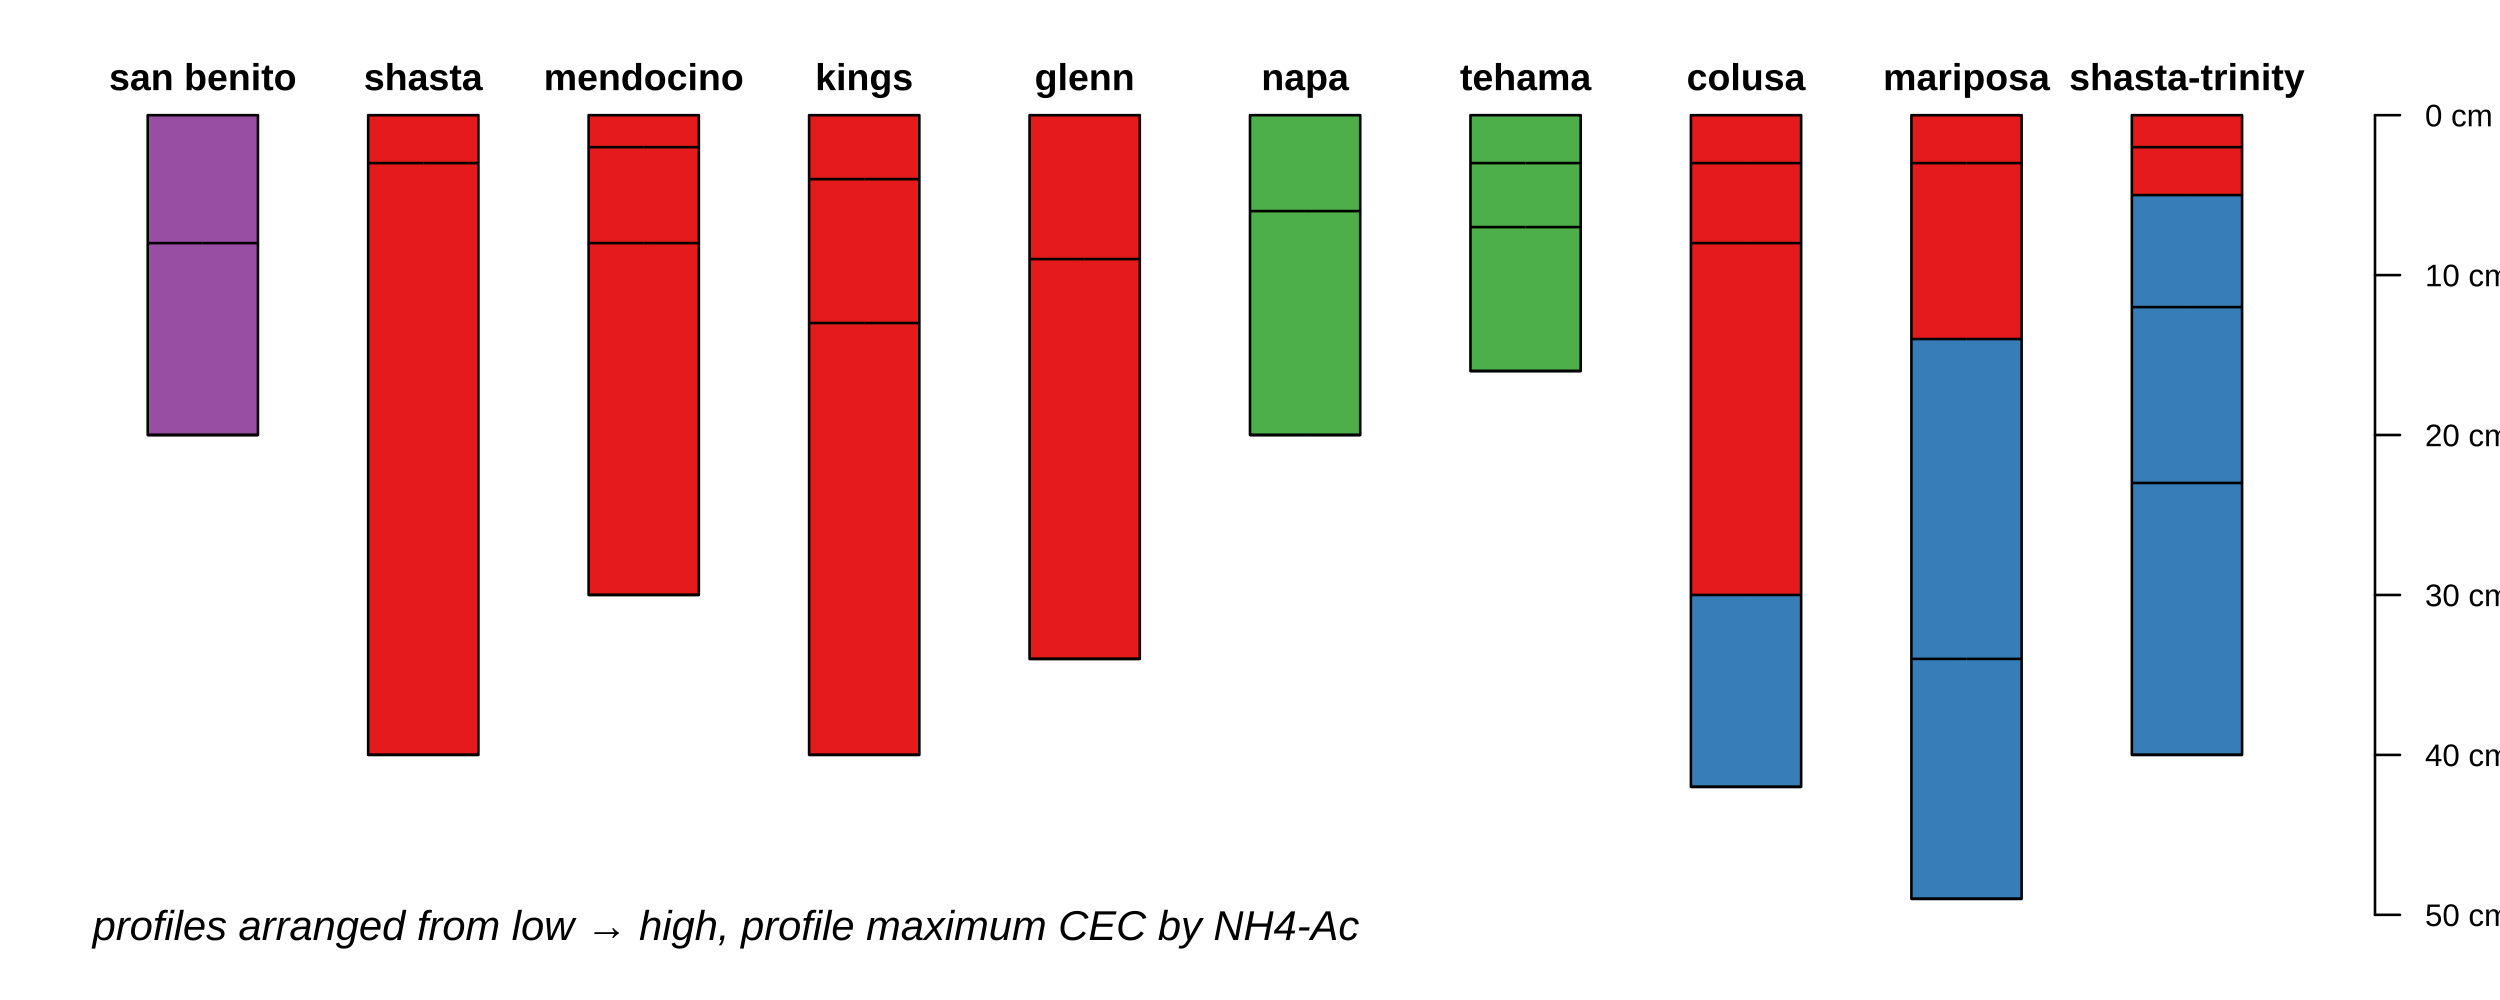
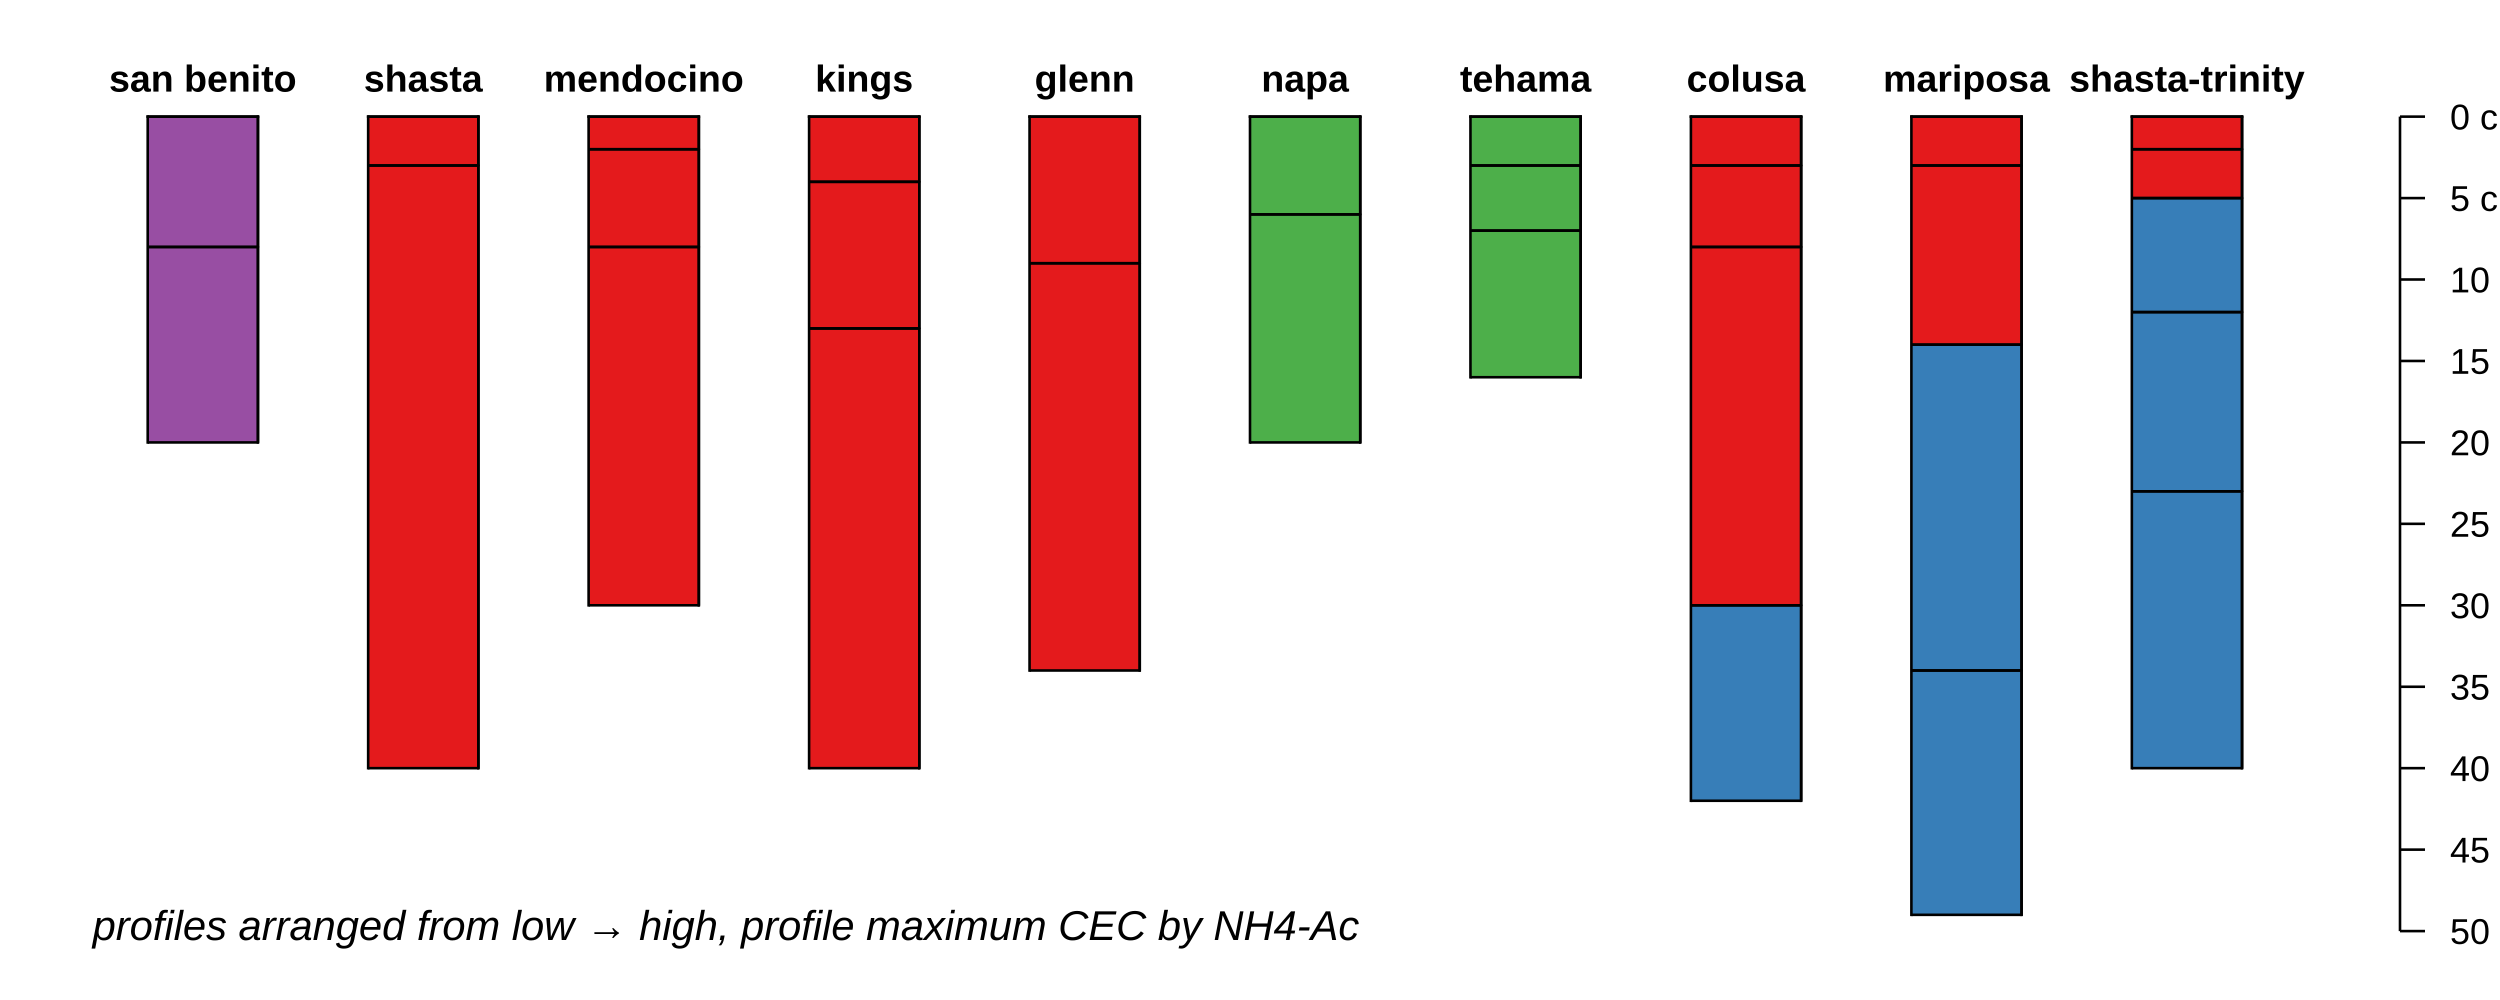
<svg xmlns="http://www.w3.org/2000/svg" class="svglite" width="720.00pt" height="288.00pt" viewBox="0 0 720.00 288.00">
  <defs>
    <style type="text/css">
    .svglite line, .svglite polyline, .svglite polygon, .svglite path, .svglite rect, .svglite circle {
      fill: none;
      stroke: #000000;
      stroke-linecap: round;
      stroke-linejoin: round;
      stroke-miterlimit: 10.00;
    }
    .svglite text {
      white-space: pre;
    }
  </style>
  </defs>
  <rect width="100%" height="100%" style="stroke: none; fill: #FFFFFF;" />
  <defs>
    <clipPath id="cpMC4wMHw3MjAuMDB8MC4wMHwyODguMDA=">
      <rect x="0.00" y="0.00" width="720.00" height="288.00" />
    </clipPath>
  </defs>
  <g clip-path="url(#cpMC4wMHw3MjAuMDB8MC4wMHwyODguMDA=)">
</g>
  <defs>
    <clipPath id="cpMC4wMHw3MjAuMDB8MC4wMHwyNzMuNjA=">
      <rect x="0.00" y="0.00" width="720.00" height="273.60" />
    </clipPath>
  </defs>
  <g clip-path="url(#cpMC4wMHw3MjAuMDB8MC4wMHwyNzMuNjA=)">
-     <polygon points="42.54,70.01 58.41,70.01 74.29,70.01 74.29,33.16 58.41,33.16 42.54,33.16 " style="stroke-width: 0.75; stroke: none; stroke-linecap: butt; fill: #984EA3;" />
-     <polygon points="42.54,125.28 58.41,125.28 74.29,125.28 74.29,70.01 58.41,70.01 42.54,70.01 " style="stroke-width: 0.75; stroke: none; stroke-linecap: butt; fill: #984EA3;" />
-     <line x1="42.54" y1="70.01" x2="58.41" y2="70.01" style="stroke-width: 0.75; stroke-linecap: butt;" />
-     <line x1="58.41" y1="70.01" x2="74.29" y2="70.01" style="stroke-width: 0.75; stroke-linecap: butt;" />
-     <line x1="42.54" y1="125.28" x2="58.41" y2="125.28" style="stroke-width: 0.75; stroke-linecap: butt;" />
-     <line x1="58.41" y1="125.28" x2="74.29" y2="125.28" style="stroke-width: 0.75; stroke-linecap: butt;" />
-     <rect x="42.54" y="33.16" width="31.75" height="92.12" style="stroke-width: 0.75; stroke-linecap: square;" />
-     <text x="58.41" y="25.96" text-anchor="middle" style="font-size: 10.80px; font-weight: bold; font-family: &quot;Arial&quot;;" textLength="54.00px" lengthAdjust="spacingAndGlyphs">san benito</text>
-     <polygon points="106.03,46.98 121.90,46.98 137.78,46.98 137.78,33.16 121.90,33.16 106.03,33.16 " style="stroke-width: 0.75; stroke: none; stroke-linecap: butt; fill: #E41A1C;" />
-     <polygon points="106.03,217.41 121.90,217.41 137.78,217.41 137.78,46.98 121.90,46.98 106.03,46.98 " style="stroke-width: 0.75; stroke: none; stroke-linecap: butt; fill: #E41A1C;" />
-     <line x1="106.03" y1="46.98" x2="121.90" y2="46.98" style="stroke-width: 0.75; stroke-linecap: butt;" />
-     <line x1="121.90" y1="46.98" x2="137.78" y2="46.98" style="stroke-width: 0.75; stroke-linecap: butt;" />
-     <line x1="106.03" y1="217.41" x2="121.90" y2="217.41" style="stroke-width: 0.75; stroke-linecap: butt;" />
-     <line x1="121.90" y1="217.41" x2="137.78" y2="217.41" style="stroke-width: 0.75; stroke-linecap: butt;" />
-     <rect x="106.03" y="33.16" width="31.75" height="184.24" style="stroke-width: 0.75; stroke-linecap: square;" />
-     <text x="121.90" y="25.96" text-anchor="middle" style="font-size: 10.80px; font-weight: bold; font-family: &quot;Arial&quot;;" textLength="34.21px" lengthAdjust="spacingAndGlyphs">shasta</text>
-     <polygon points="169.52,42.38 185.40,42.38 201.27,42.38 201.27,33.16 185.40,33.16 169.52,33.16 " style="stroke-width: 0.75; stroke: none; stroke-linecap: butt; fill: #E41A1C;" />
-     <polygon points="169.52,70.01 185.40,70.01 201.27,70.01 201.27,42.38 185.40,42.38 169.52,42.38 " style="stroke-width: 0.75; stroke: none; stroke-linecap: butt; fill: #E41A1C;" />
-     <polygon points="169.52,171.35 185.40,171.35 201.27,171.35 201.27,70.01 185.40,70.01 169.52,70.01 " style="stroke-width: 0.75; stroke: none; stroke-linecap: butt; fill: #E41A1C;" />
-     <line x1="169.52" y1="42.38" x2="185.40" y2="42.38" style="stroke-width: 0.75; stroke-linecap: butt;" />
-     <line x1="185.40" y1="42.38" x2="201.27" y2="42.38" style="stroke-width: 0.75; stroke-linecap: butt;" />
-     <line x1="169.52" y1="70.01" x2="185.40" y2="70.01" style="stroke-width: 0.75; stroke-linecap: butt;" />
-     <line x1="185.40" y1="70.01" x2="201.27" y2="70.01" style="stroke-width: 0.75; stroke-linecap: butt;" />
-     <line x1="169.52" y1="171.35" x2="185.40" y2="171.35" style="stroke-width: 0.75; stroke-linecap: butt;" />
-     <line x1="185.40" y1="171.35" x2="201.27" y2="171.35" style="stroke-width: 0.75; stroke-linecap: butt;" />
-     <rect x="169.52" y="33.16" width="31.75" height="138.18" style="stroke-width: 0.75; stroke-linecap: square;" />
-     <text x="185.40" y="25.96" text-anchor="middle" style="font-size: 10.80px; font-weight: bold; font-family: &quot;Arial&quot;;" textLength="57.59px" lengthAdjust="spacingAndGlyphs">mendocino</text>
-     <polygon points="233.02,51.59 248.89,51.59 264.76,51.59 264.76,33.16 248.89,33.16 233.02,33.16 " style="stroke-width: 0.75; stroke: none; stroke-linecap: butt; fill: #E41A1C;" />
-     <polygon points="233.02,93.04 248.89,93.04 264.76,93.04 264.76,51.59 248.89,51.59 233.02,51.59 " style="stroke-width: 0.75; stroke: none; stroke-linecap: butt; fill: #E41A1C;" />
-     <polygon points="233.02,217.41 248.89,217.41 264.76,217.41 264.76,93.04 248.89,93.04 233.02,93.04 " style="stroke-width: 0.75; stroke: none; stroke-linecap: butt; fill: #E41A1C;" />
-     <line x1="233.02" y1="51.59" x2="248.89" y2="51.59" style="stroke-width: 0.75; stroke-linecap: butt;" />
-     <line x1="248.89" y1="51.59" x2="264.76" y2="51.59" style="stroke-width: 0.75; stroke-linecap: butt;" />
-     <line x1="233.02" y1="93.04" x2="248.89" y2="93.04" style="stroke-width: 0.75; stroke-linecap: butt;" />
-     <line x1="248.89" y1="93.04" x2="264.76" y2="93.04" style="stroke-width: 0.75; stroke-linecap: butt;" />
-     <line x1="233.02" y1="217.41" x2="248.89" y2="217.41" style="stroke-width: 0.75; stroke-linecap: butt;" />
-     <line x1="248.89" y1="217.41" x2="264.76" y2="217.41" style="stroke-width: 0.75; stroke-linecap: butt;" />
-     <rect x="233.02" y="33.16" width="31.75" height="184.24" style="stroke-width: 0.75; stroke-linecap: square;" />
-     <text x="248.89" y="25.96" text-anchor="middle" style="font-size: 10.80px; font-weight: bold; font-family: &quot;Arial&quot;;" textLength="28.20px" lengthAdjust="spacingAndGlyphs">kings</text>
-     <polygon points="296.51,74.62 312.38,74.62 328.25,74.62 328.25,33.16 312.38,33.16 296.51,33.16 " style="stroke-width: 0.75; stroke: none; stroke-linecap: butt; fill: #E41A1C;" />
-     <polygon points="296.51,189.77 312.38,189.77 328.25,189.77 328.25,74.62 312.38,74.62 296.51,74.62 " style="stroke-width: 0.75; stroke: none; stroke-linecap: butt; fill: #E41A1C;" />
-     <line x1="296.51" y1="74.62" x2="312.38" y2="74.62" style="stroke-width: 0.75; stroke-linecap: butt;" />
-     <line x1="312.38" y1="74.62" x2="328.25" y2="74.62" style="stroke-width: 0.75; stroke-linecap: butt;" />
-     <line x1="296.51" y1="189.77" x2="312.38" y2="189.77" style="stroke-width: 0.75; stroke-linecap: butt;" />
-     <line x1="312.38" y1="189.77" x2="328.25" y2="189.77" style="stroke-width: 0.75; stroke-linecap: butt;" />
-     <rect x="296.51" y="33.16" width="31.75" height="156.61" style="stroke-width: 0.75; stroke-linecap: square;" />
-     <text x="312.38" y="25.96" text-anchor="middle" style="font-size: 10.80px; font-weight: bold; font-family: &quot;Arial&quot;;" textLength="28.79px" lengthAdjust="spacingAndGlyphs">glenn</text>
-     <polygon points="360.00,60.80 375.87,60.80 391.75,60.80 391.75,33.16 375.87,33.16 360.00,33.16 " style="stroke-width: 0.75; stroke: none; stroke-linecap: butt; fill: #4DAF4A;" />
-     <polygon points="360.00,125.28 375.87,125.28 391.75,125.28 391.75,60.80 375.87,60.80 360.00,60.80 " style="stroke-width: 0.75; stroke: none; stroke-linecap: butt; fill: #4DAF4A;" />
-     <line x1="360.00" y1="60.80" x2="375.87" y2="60.80" style="stroke-width: 0.75; stroke-linecap: butt;" />
-     <line x1="375.87" y1="60.80" x2="391.75" y2="60.80" style="stroke-width: 0.75; stroke-linecap: butt;" />
-     <line x1="360.00" y1="125.28" x2="375.87" y2="125.28" style="stroke-width: 0.75; stroke-linecap: butt;" />
-     <line x1="375.87" y1="125.28" x2="391.75" y2="125.28" style="stroke-width: 0.75; stroke-linecap: butt;" />
-     <rect x="360.00" y="33.16" width="31.75" height="92.12" style="stroke-width: 0.75; stroke-linecap: square;" />
-     <text x="375.87" y="25.96" text-anchor="middle" style="font-size: 10.80px; font-weight: bold; font-family: &quot;Arial&quot;;" textLength="25.20px" lengthAdjust="spacingAndGlyphs">napa</text>
-     <polygon points="423.49,46.98 439.37,46.98 455.24,46.98 455.24,33.16 439.37,33.16 423.49,33.16 " style="stroke-width: 0.75; stroke: none; stroke-linecap: butt; fill: #4DAF4A;" />
-     <polygon points="423.49,65.41 439.37,65.41 455.24,65.41 455.24,46.98 439.37,46.98 423.49,46.98 " style="stroke-width: 0.75; stroke: none; stroke-linecap: butt; fill: #4DAF4A;" />
-     <polygon points="423.49,106.86 439.37,106.86 455.24,106.86 455.24,65.41 439.37,65.41 423.49,65.41 " style="stroke-width: 0.75; stroke: none; stroke-linecap: butt; fill: #4DAF4A;" />
-     <line x1="423.49" y1="46.98" x2="439.37" y2="46.98" style="stroke-width: 0.75; stroke-linecap: butt;" />
-     <line x1="439.37" y1="46.98" x2="455.24" y2="46.98" style="stroke-width: 0.75; stroke-linecap: butt;" />
-     <line x1="423.49" y1="65.41" x2="439.37" y2="65.41" style="stroke-width: 0.75; stroke-linecap: butt;" />
-     <line x1="439.37" y1="65.41" x2="455.24" y2="65.41" style="stroke-width: 0.75; stroke-linecap: butt;" />
-     <line x1="423.49" y1="106.86" x2="439.37" y2="106.86" style="stroke-width: 0.75; stroke-linecap: butt;" />
-     <line x1="439.37" y1="106.86" x2="455.24" y2="106.86" style="stroke-width: 0.75; stroke-linecap: butt;" />
-     <rect x="423.49" y="33.16" width="31.75" height="73.70" style="stroke-width: 0.75; stroke-linecap: square;" />
-     <text x="439.37" y="25.96" text-anchor="middle" style="font-size: 10.80px; font-weight: bold; font-family: &quot;Arial&quot;;" textLength="37.81px" lengthAdjust="spacingAndGlyphs">tehama</text>
-     <polygon points="486.98,46.98 502.86,46.98 518.73,46.98 518.73,33.16 502.86,33.16 486.98,33.16 " style="stroke-width: 0.75; stroke: none; stroke-linecap: butt; fill: #E41A1C;" />
-     <polygon points="486.98,70.01 502.86,70.01 518.73,70.01 518.73,46.98 502.86,46.98 486.98,46.98 " style="stroke-width: 0.75; stroke: none; stroke-linecap: butt; fill: #E41A1C;" />
-     <polygon points="486.98,171.35 502.86,171.35 518.73,171.35 518.73,70.01 502.86,70.01 486.98,70.01 " style="stroke-width: 0.75; stroke: none; stroke-linecap: butt; fill: #E41A1C;" />
-     <polygon points="486.98,226.62 502.86,226.62 518.73,226.62 518.73,171.35 502.86,171.35 486.98,171.35 " style="stroke-width: 0.75; stroke: none; stroke-linecap: butt; fill: #377EB8;" />
-     <line x1="486.98" y1="46.98" x2="502.86" y2="46.98" style="stroke-width: 0.75; stroke-linecap: butt;" />
-     <line x1="502.86" y1="46.98" x2="518.73" y2="46.98" style="stroke-width: 0.75; stroke-linecap: butt;" />
-     <line x1="486.98" y1="70.01" x2="502.86" y2="70.01" style="stroke-width: 0.75; stroke-linecap: butt;" />
-     <line x1="502.86" y1="70.01" x2="518.73" y2="70.01" style="stroke-width: 0.75; stroke-linecap: butt;" />
-     <line x1="486.98" y1="171.35" x2="502.86" y2="171.35" style="stroke-width: 0.75; stroke-linecap: butt;" />
-     <line x1="502.86" y1="171.35" x2="518.73" y2="171.35" style="stroke-width: 0.75; stroke-linecap: butt;" />
-     <line x1="486.98" y1="226.62" x2="502.86" y2="226.62" style="stroke-width: 0.75; stroke-linecap: butt;" />
-     <line x1="502.86" y1="226.62" x2="518.73" y2="226.62" style="stroke-width: 0.75; stroke-linecap: butt;" />
-     <rect x="486.98" y="33.16" width="31.75" height="193.45" style="stroke-width: 0.75; stroke-linecap: square;" />
-     <text x="502.86" y="25.96" text-anchor="middle" style="font-size: 10.80px; font-weight: bold; font-family: &quot;Arial&quot;;" textLength="34.21px" lengthAdjust="spacingAndGlyphs">colusa</text>
-     <polygon points="550.48,46.98 566.35,46.98 582.22,46.98 582.22,33.16 566.35,33.16 550.48,33.16 " style="stroke-width: 0.75; stroke: none; stroke-linecap: butt; fill: #E41A1C;" />
-     <polygon points="550.48,97.65 566.35,97.65 582.22,97.65 582.22,46.98 566.35,46.98 550.48,46.98 " style="stroke-width: 0.75; stroke: none; stroke-linecap: butt; fill: #E41A1C;" />
-     <polygon points="550.48,189.77 566.35,189.77 582.22,189.77 582.22,97.65 566.35,97.65 550.48,97.65 " style="stroke-width: 0.75; stroke: none; stroke-linecap: butt; fill: #377EB8;" />
-     <polygon points="550.48,258.86 566.35,258.86 582.22,258.86 582.22,189.77 566.35,189.77 550.48,189.77 " style="stroke-width: 0.75; stroke: none; stroke-linecap: butt; fill: #377EB8;" />
-     <line x1="550.48" y1="46.98" x2="566.35" y2="46.98" style="stroke-width: 0.75; stroke-linecap: butt;" />
-     <line x1="566.35" y1="46.98" x2="582.22" y2="46.98" style="stroke-width: 0.75; stroke-linecap: butt;" />
-     <line x1="550.48" y1="97.65" x2="566.35" y2="97.65" style="stroke-width: 0.75; stroke-linecap: butt;" />
-     <line x1="566.35" y1="97.65" x2="582.22" y2="97.65" style="stroke-width: 0.75; stroke-linecap: butt;" />
-     <line x1="550.48" y1="189.77" x2="566.35" y2="189.77" style="stroke-width: 0.75; stroke-linecap: butt;" />
-     <line x1="566.35" y1="189.77" x2="582.22" y2="189.77" style="stroke-width: 0.75; stroke-linecap: butt;" />
-     <line x1="550.48" y1="258.86" x2="566.35" y2="258.86" style="stroke-width: 0.75; stroke-linecap: butt;" />
-     <line x1="566.35" y1="258.86" x2="582.22" y2="258.86" style="stroke-width: 0.75; stroke-linecap: butt;" />
-     <rect x="550.48" y="33.16" width="31.75" height="225.70" style="stroke-width: 0.75; stroke-linecap: square;" />
-     <text x="566.35" y="25.96" text-anchor="middle" style="font-size: 10.80px; font-weight: bold; font-family: &quot;Arial&quot;;" textLength="48.02px" lengthAdjust="spacingAndGlyphs">mariposa</text>
-     <polygon points="613.97,42.38 629.84,42.38 645.71,42.38 645.71,33.16 629.84,33.16 613.97,33.16 " style="stroke-width: 0.75; stroke: none; stroke-linecap: butt; fill: #E41A1C;" />
-     <polygon points="613.97,56.19 629.84,56.19 645.71,56.19 645.71,42.38 629.84,42.38 613.97,42.38 " style="stroke-width: 0.75; stroke: none; stroke-linecap: butt; fill: #E41A1C;" />
-     <polygon points="613.97,88.44 629.84,88.44 645.71,88.44 645.71,56.19 629.84,56.19 613.97,56.19 " style="stroke-width: 0.75; stroke: none; stroke-linecap: butt; fill: #377EB8;" />
-     <polygon points="613.97,139.10 629.84,139.10 645.71,139.10 645.71,88.44 629.84,88.44 613.97,88.44 " style="stroke-width: 0.75; stroke: none; stroke-linecap: butt; fill: #377EB8;" />
-     <polygon points="613.97,217.41 629.84,217.41 645.71,217.41 645.71,139.10 629.84,139.10 613.97,139.10 " style="stroke-width: 0.75; stroke: none; stroke-linecap: butt; fill: #377EB8;" />
-     <line x1="613.97" y1="42.38" x2="629.84" y2="42.38" style="stroke-width: 0.75; stroke-linecap: butt;" />
-     <line x1="629.84" y1="42.38" x2="645.71" y2="42.38" style="stroke-width: 0.75; stroke-linecap: butt;" />
-     <line x1="613.97" y1="56.19" x2="629.84" y2="56.19" style="stroke-width: 0.75; stroke-linecap: butt;" />
-     <line x1="629.84" y1="56.19" x2="645.71" y2="56.19" style="stroke-width: 0.75; stroke-linecap: butt;" />
-     <line x1="613.97" y1="88.44" x2="629.84" y2="88.44" style="stroke-width: 0.75; stroke-linecap: butt;" />
-     <line x1="629.84" y1="88.44" x2="645.71" y2="88.44" style="stroke-width: 0.75; stroke-linecap: butt;" />
-     <line x1="613.97" y1="139.10" x2="629.84" y2="139.10" style="stroke-width: 0.75; stroke-linecap: butt;" />
-     <line x1="629.84" y1="139.10" x2="645.71" y2="139.10" style="stroke-width: 0.75; stroke-linecap: butt;" />
-     <line x1="613.97" y1="217.41" x2="629.84" y2="217.41" style="stroke-width: 0.75; stroke-linecap: butt;" />
-     <line x1="629.84" y1="217.41" x2="645.71" y2="217.41" style="stroke-width: 0.75; stroke-linecap: butt;" />
-     <rect x="613.97" y="33.16" width="31.75" height="184.24" style="stroke-width: 0.75; stroke-linecap: square;" />
-     <text x="629.84" y="25.96" text-anchor="middle" style="font-size: 10.80px; font-weight: bold; font-family: &quot;Arial&quot;;" textLength="67.82px" lengthAdjust="spacingAndGlyphs">shasta-trinity</text>
+     <polygon points="42.54,71.12 58.41,71.12 74.29,71.12 74.29,33.59 58.41,33.59 42.54,33.59 " style="stroke-width: 0.75; stroke: none; stroke-linecap: butt; fill: #984EA3;" />
+     <polygon points="42.54,127.42 58.41,127.42 74.29,127.42 74.29,71.12 58.41,71.12 42.54,71.12 " style="stroke-width: 0.75; stroke: none; stroke-linecap: butt; fill: #984EA3;" />
+     <polyline points="42.54,71.12 58.41,71.12 74.29,71.12 74.29,33.59 58.41,33.59 42.54,33.59 " style="stroke-width: 0.75; stroke-linecap: butt;" />
+     <polyline points="42.54,127.42 58.41,127.42 74.29,127.42 74.29,71.12 58.41,71.12 42.54,71.12 " style="stroke-width: 0.75; stroke-linecap: butt;" />
+     <line x1="42.54" y1="33.59" x2="42.54" y2="127.42" style="stroke-width: 0.75; stroke-linecap: square;" />
+     <line x1="42.54" y1="33.59" x2="74.29" y2="33.59" style="stroke-width: 0.75; stroke-linecap: square;" />
+     <line x1="74.29" y1="33.59" x2="74.29" y2="127.42" style="stroke-width: 0.75; stroke-linecap: square;" />
+     <text x="58.41" y="26.39" text-anchor="middle" style="font-size: 10.80px; font-weight: bold; font-family: &quot;Arial&quot;;" textLength="54.00px" lengthAdjust="spacingAndGlyphs">san benito</text>
+     <polygon points="106.03,47.66 121.90,47.66 137.78,47.66 137.78,33.59 121.90,33.59 106.03,33.59 " style="stroke-width: 0.75; stroke: none; stroke-linecap: butt; fill: #E41A1C;" />
+     <polygon points="106.03,221.24 121.90,221.24 137.78,221.24 137.78,47.66 121.90,47.66 106.03,47.66 " style="stroke-width: 0.75; stroke: none; stroke-linecap: butt; fill: #E41A1C;" />
+     <polyline points="106.03,47.66 121.90,47.66 137.78,47.66 137.78,33.59 121.90,33.59 106.03,33.59 " style="stroke-width: 0.75; stroke-linecap: butt;" />
+     <polyline points="106.03,221.24 121.90,221.24 137.78,221.24 137.78,47.66 121.90,47.66 106.03,47.66 " style="stroke-width: 0.75; stroke-linecap: butt;" />
+     <line x1="106.03" y1="33.59" x2="106.03" y2="221.24" style="stroke-width: 0.75; stroke-linecap: square;" />
+     <line x1="106.03" y1="33.59" x2="137.78" y2="33.59" style="stroke-width: 0.75; stroke-linecap: square;" />
+     <line x1="137.78" y1="33.59" x2="137.78" y2="221.24" style="stroke-width: 0.75; stroke-linecap: square;" />
+     <text x="121.90" y="26.39" text-anchor="middle" style="font-size: 10.80px; font-weight: bold; font-family: &quot;Arial&quot;;" textLength="34.21px" lengthAdjust="spacingAndGlyphs">shasta</text>
+     <polygon points="169.52,42.97 185.40,42.97 201.27,42.97 201.27,33.59 185.40,33.59 169.52,33.59 " style="stroke-width: 0.75; stroke: none; stroke-linecap: butt; fill: #E41A1C;" />
+     <polygon points="169.52,71.12 185.40,71.12 201.27,71.12 201.27,42.97 185.40,42.97 169.52,42.97 " style="stroke-width: 0.75; stroke: none; stroke-linecap: butt; fill: #E41A1C;" />
+     <polygon points="169.52,174.33 185.40,174.33 201.27,174.33 201.27,71.12 185.40,71.12 169.52,71.12 " style="stroke-width: 0.75; stroke: none; stroke-linecap: butt; fill: #E41A1C;" />
+     <polyline points="169.52,42.97 185.40,42.97 201.27,42.97 201.27,33.59 185.40,33.59 169.52,33.59 " style="stroke-width: 0.75; stroke-linecap: butt;" />
+     <polyline points="169.52,71.12 185.40,71.12 201.27,71.12 201.27,42.97 185.40,42.97 169.52,42.97 " style="stroke-width: 0.75; stroke-linecap: butt;" />
+     <polyline points="169.52,174.33 185.40,174.33 201.27,174.33 201.27,71.12 185.40,71.12 169.52,71.12 " style="stroke-width: 0.75; stroke-linecap: butt;" />
+     <line x1="169.52" y1="33.59" x2="169.52" y2="174.33" style="stroke-width: 0.75; stroke-linecap: square;" />
+     <line x1="169.52" y1="33.59" x2="201.27" y2="33.59" style="stroke-width: 0.75; stroke-linecap: square;" />
+     <line x1="201.27" y1="33.59" x2="201.27" y2="174.33" style="stroke-width: 0.75; stroke-linecap: square;" />
+     <text x="185.40" y="26.39" text-anchor="middle" style="font-size: 10.80px; font-weight: bold; font-family: &quot;Arial&quot;;" textLength="57.59px" lengthAdjust="spacingAndGlyphs">mendocino</text>
+     <polygon points="233.02,52.36 248.89,52.36 264.76,52.36 264.76,33.59 248.89,33.59 233.02,33.59 " style="stroke-width: 0.75; stroke: none; stroke-linecap: butt; fill: #E41A1C;" />
+     <polygon points="233.02,94.58 248.89,94.58 264.76,94.58 264.76,52.36 248.89,52.36 233.02,52.36 " style="stroke-width: 0.75; stroke: none; stroke-linecap: butt; fill: #E41A1C;" />
+     <polygon points="233.02,221.24 248.89,221.24 264.76,221.24 264.76,94.58 248.89,94.58 233.02,94.58 " style="stroke-width: 0.75; stroke: none; stroke-linecap: butt; fill: #E41A1C;" />
+     <polyline points="233.02,52.36 248.89,52.36 264.76,52.36 264.76,33.59 248.89,33.59 233.02,33.59 " style="stroke-width: 0.75; stroke-linecap: butt;" />
+     <polyline points="233.02,94.58 248.89,94.58 264.76,94.58 264.76,52.36 248.89,52.36 233.02,52.36 " style="stroke-width: 0.75; stroke-linecap: butt;" />
+     <polyline points="233.02,221.24 248.89,221.24 264.76,221.24 264.76,94.58 248.89,94.58 233.02,94.58 " style="stroke-width: 0.75; stroke-linecap: butt;" />
+     <line x1="233.02" y1="33.59" x2="233.02" y2="221.24" style="stroke-width: 0.75; stroke-linecap: square;" />
+     <line x1="233.02" y1="33.59" x2="264.76" y2="33.59" style="stroke-width: 0.75; stroke-linecap: square;" />
+     <line x1="264.76" y1="33.59" x2="264.76" y2="221.24" style="stroke-width: 0.75; stroke-linecap: square;" />
+     <text x="248.89" y="26.39" text-anchor="middle" style="font-size: 10.80px; font-weight: bold; font-family: &quot;Arial&quot;;" textLength="28.20px" lengthAdjust="spacingAndGlyphs">kings</text>
+     <polygon points="296.51,75.81 312.38,75.81 328.25,75.81 328.25,33.59 312.38,33.59 296.51,33.59 " style="stroke-width: 0.75; stroke: none; stroke-linecap: butt; fill: #E41A1C;" />
+     <polygon points="296.51,193.10 312.38,193.10 328.25,193.10 328.25,75.81 312.38,75.81 296.51,75.81 " style="stroke-width: 0.75; stroke: none; stroke-linecap: butt; fill: #E41A1C;" />
+     <polyline points="296.51,75.81 312.38,75.81 328.25,75.81 328.25,33.59 312.38,33.59 296.51,33.59 " style="stroke-width: 0.75; stroke-linecap: butt;" />
+     <polyline points="296.51,193.10 312.38,193.10 328.25,193.10 328.25,75.81 312.38,75.81 296.51,75.81 " style="stroke-width: 0.75; stroke-linecap: butt;" />
+     <line x1="296.51" y1="33.59" x2="296.51" y2="193.10" style="stroke-width: 0.75; stroke-linecap: square;" />
+     <line x1="296.51" y1="33.59" x2="328.25" y2="33.59" style="stroke-width: 0.75; stroke-linecap: square;" />
+     <line x1="328.25" y1="33.59" x2="328.25" y2="193.10" style="stroke-width: 0.75; stroke-linecap: square;" />
+     <text x="312.38" y="26.39" text-anchor="middle" style="font-size: 10.80px; font-weight: bold; font-family: &quot;Arial&quot;;" textLength="28.79px" lengthAdjust="spacingAndGlyphs">glenn</text>
+     <polygon points="360.00,61.74 375.87,61.74 391.75,61.74 391.75,33.59 375.87,33.59 360.00,33.59 " style="stroke-width: 0.75; stroke: none; stroke-linecap: butt; fill: #4DAF4A;" />
+     <polygon points="360.00,127.42 375.87,127.42 391.75,127.42 391.75,61.74 375.87,61.74 360.00,61.74 " style="stroke-width: 0.75; stroke: none; stroke-linecap: butt; fill: #4DAF4A;" />
+     <polyline points="360.00,61.74 375.87,61.74 391.75,61.74 391.75,33.59 375.87,33.59 360.00,33.59 " style="stroke-width: 0.75; stroke-linecap: butt;" />
+     <polyline points="360.00,127.42 375.87,127.42 391.75,127.42 391.75,61.74 375.87,61.74 360.00,61.74 " style="stroke-width: 0.75; stroke-linecap: butt;" />
+     <line x1="360.00" y1="33.59" x2="360.00" y2="127.42" style="stroke-width: 0.75; stroke-linecap: square;" />
+     <line x1="360.00" y1="33.59" x2="391.75" y2="33.59" style="stroke-width: 0.75; stroke-linecap: square;" />
+     <line x1="391.75" y1="33.59" x2="391.75" y2="127.42" style="stroke-width: 0.75; stroke-linecap: square;" />
+     <text x="375.87" y="26.39" text-anchor="middle" style="font-size: 10.80px; font-weight: bold; font-family: &quot;Arial&quot;;" textLength="25.20px" lengthAdjust="spacingAndGlyphs">napa</text>
+     <polygon points="423.49,47.66 439.37,47.66 455.24,47.66 455.24,33.59 439.37,33.59 423.49,33.59 " style="stroke-width: 0.75; stroke: none; stroke-linecap: butt; fill: #4DAF4A;" />
+     <polygon points="423.49,66.43 439.37,66.43 455.24,66.43 455.24,47.66 439.37,47.66 423.49,47.66 " style="stroke-width: 0.75; stroke: none; stroke-linecap: butt; fill: #4DAF4A;" />
+     <polygon points="423.49,108.65 439.37,108.65 455.24,108.65 455.24,66.43 439.37,66.43 423.49,66.43 " style="stroke-width: 0.75; stroke: none; stroke-linecap: butt; fill: #4DAF4A;" />
+     <polyline points="423.49,47.66 439.37,47.66 455.24,47.66 455.24,33.59 439.37,33.59 423.49,33.59 " style="stroke-width: 0.75; stroke-linecap: butt;" />
+     <polyline points="423.49,66.43 439.37,66.43 455.24,66.43 455.24,47.66 439.37,47.66 423.49,47.66 " style="stroke-width: 0.75; stroke-linecap: butt;" />
+     <polyline points="423.49,108.65 439.37,108.65 455.24,108.65 455.24,66.43 439.37,66.43 423.49,66.43 " style="stroke-width: 0.75; stroke-linecap: butt;" />
+     <line x1="423.49" y1="33.59" x2="423.49" y2="108.65" style="stroke-width: 0.75; stroke-linecap: square;" />
+     <line x1="423.49" y1="33.59" x2="455.24" y2="33.59" style="stroke-width: 0.75; stroke-linecap: square;" />
+     <line x1="455.24" y1="33.59" x2="455.24" y2="108.65" style="stroke-width: 0.75; stroke-linecap: square;" />
+     <text x="439.37" y="26.39" text-anchor="middle" style="font-size: 10.80px; font-weight: bold; font-family: &quot;Arial&quot;;" textLength="37.81px" lengthAdjust="spacingAndGlyphs">tehama</text>
+     <polygon points="486.98,47.66 502.86,47.66 518.73,47.66 518.73,33.59 502.86,33.59 486.98,33.59 " style="stroke-width: 0.75; stroke: none; stroke-linecap: butt; fill: #E41A1C;" />
+     <polygon points="486.98,71.12 502.86,71.12 518.73,71.12 518.73,47.66 502.86,47.66 486.98,47.66 " style="stroke-width: 0.75; stroke: none; stroke-linecap: butt; fill: #E41A1C;" />
+     <polygon points="486.98,174.33 502.86,174.33 518.73,174.33 518.73,71.12 502.86,71.12 486.98,71.12 " style="stroke-width: 0.75; stroke: none; stroke-linecap: butt; fill: #E41A1C;" />
+     <polygon points="486.98,230.63 502.86,230.63 518.73,230.63 518.73,174.33 502.86,174.33 486.98,174.33 " style="stroke-width: 0.75; stroke: none; stroke-linecap: butt; fill: #377EB8;" />
+     <polyline points="486.98,47.66 502.86,47.66 518.73,47.66 518.73,33.59 502.86,33.59 486.98,33.59 " style="stroke-width: 0.75; stroke-linecap: butt;" />
+     <polyline points="486.98,71.12 502.86,71.12 518.73,71.12 518.73,47.66 502.86,47.66 486.98,47.66 " style="stroke-width: 0.75; stroke-linecap: butt;" />
+     <polyline points="486.98,174.33 502.86,174.33 518.73,174.33 518.73,71.12 502.86,71.12 486.98,71.12 " style="stroke-width: 0.75; stroke-linecap: butt;" />
+     <polyline points="486.98,230.63 502.86,230.63 518.73,230.63 518.73,174.33 502.86,174.33 486.98,174.33 " style="stroke-width: 0.75; stroke-linecap: butt;" />
+     <line x1="486.98" y1="33.59" x2="486.98" y2="230.63" style="stroke-width: 0.75; stroke-linecap: square;" />
+     <line x1="486.98" y1="33.59" x2="518.73" y2="33.59" style="stroke-width: 0.75; stroke-linecap: square;" />
+     <line x1="518.73" y1="33.59" x2="518.73" y2="230.63" style="stroke-width: 0.75; stroke-linecap: square;" />
+     <text x="502.86" y="26.39" text-anchor="middle" style="font-size: 10.80px; font-weight: bold; font-family: &quot;Arial&quot;;" textLength="34.21px" lengthAdjust="spacingAndGlyphs">colusa</text>
+     <polygon points="550.48,47.66 566.35,47.66 582.22,47.66 582.22,33.59 566.35,33.59 550.48,33.59 " style="stroke-width: 0.75; stroke: none; stroke-linecap: butt; fill: #E41A1C;" />
+     <polygon points="550.48,99.27 566.35,99.27 582.22,99.27 582.22,47.66 566.35,47.66 550.48,47.66 " style="stroke-width: 0.75; stroke: none; stroke-linecap: butt; fill: #E41A1C;" />
+     <polygon points="550.48,193.10 566.35,193.10 582.22,193.10 582.22,99.27 566.35,99.27 550.48,99.27 " style="stroke-width: 0.75; stroke: none; stroke-linecap: butt; fill: #377EB8;" />
+     <polygon points="550.48,263.47 566.35,263.47 582.22,263.47 582.22,193.10 566.35,193.10 550.48,193.10 " style="stroke-width: 0.75; stroke: none; stroke-linecap: butt; fill: #377EB8;" />
+     <polyline points="550.48,47.66 566.35,47.66 582.22,47.66 582.22,33.59 566.35,33.59 550.48,33.59 " style="stroke-width: 0.75; stroke-linecap: butt;" />
+     <polyline points="550.48,99.27 566.35,99.27 582.22,99.27 582.22,47.66 566.35,47.66 550.48,47.66 " style="stroke-width: 0.75; stroke-linecap: butt;" />
+     <polyline points="550.48,193.10 566.35,193.10 582.22,193.10 582.22,99.27 566.35,99.27 550.48,99.27 " style="stroke-width: 0.75; stroke-linecap: butt;" />
+     <polyline points="550.48,263.47 566.35,263.47 582.22,263.47 582.22,193.10 566.35,193.10 550.48,193.10 " style="stroke-width: 0.75; stroke-linecap: butt;" />
+     <line x1="550.48" y1="33.59" x2="550.48" y2="263.47" style="stroke-width: 0.75; stroke-linecap: square;" />
+     <line x1="550.48" y1="33.59" x2="582.22" y2="33.59" style="stroke-width: 0.75; stroke-linecap: square;" />
+     <line x1="582.22" y1="33.59" x2="582.22" y2="263.47" style="stroke-width: 0.75; stroke-linecap: square;" />
+     <text x="566.35" y="26.39" text-anchor="middle" style="font-size: 10.80px; font-weight: bold; font-family: &quot;Arial&quot;;" textLength="48.02px" lengthAdjust="spacingAndGlyphs">mariposa</text>
+     <polygon points="613.97,42.97 629.84,42.97 645.71,42.97 645.71,33.59 629.84,33.59 613.97,33.59 " style="stroke-width: 0.75; stroke: none; stroke-linecap: butt; fill: #E41A1C;" />
+     <polygon points="613.97,57.05 629.84,57.05 645.71,57.05 645.71,42.97 629.84,42.97 613.97,42.97 " style="stroke-width: 0.75; stroke: none; stroke-linecap: butt; fill: #E41A1C;" />
+     <polygon points="613.97,89.89 629.84,89.89 645.71,89.89 645.71,57.05 629.84,57.05 613.97,57.05 " style="stroke-width: 0.75; stroke: none; stroke-linecap: butt; fill: #377EB8;" />
+     <polygon points="613.97,141.49 629.84,141.49 645.71,141.49 645.71,89.89 629.84,89.89 613.97,89.89 " style="stroke-width: 0.75; stroke: none; stroke-linecap: butt; fill: #377EB8;" />
+     <polygon points="613.97,221.24 629.84,221.24 645.71,221.24 645.71,141.49 629.84,141.49 613.97,141.49 " style="stroke-width: 0.75; stroke: none; stroke-linecap: butt; fill: #377EB8;" />
+     <polyline points="613.97,42.97 629.84,42.97 645.71,42.97 645.71,33.59 629.84,33.59 613.97,33.59 " style="stroke-width: 0.75; stroke-linecap: butt;" />
+     <polyline points="613.97,57.05 629.84,57.05 645.71,57.05 645.71,42.97 629.84,42.97 613.97,42.97 " style="stroke-width: 0.75; stroke-linecap: butt;" />
+     <polyline points="613.97,89.89 629.84,89.89 645.71,89.89 645.71,57.05 629.84,57.05 613.97,57.05 " style="stroke-width: 0.75; stroke-linecap: butt;" />
+     <polyline points="613.97,141.49 629.84,141.49 645.71,141.49 645.71,89.89 629.84,89.89 613.97,89.89 " style="stroke-width: 0.75; stroke-linecap: butt;" />
+     <polyline points="613.97,221.24 629.84,221.24 645.71,221.24 645.71,141.49 629.84,141.49 613.97,141.49 " style="stroke-width: 0.75; stroke-linecap: butt;" />
+     <line x1="613.97" y1="33.59" x2="613.97" y2="221.24" style="stroke-width: 0.75; stroke-linecap: square;" />
+     <line x1="613.97" y1="33.59" x2="645.71" y2="33.59" style="stroke-width: 0.75; stroke-linecap: square;" />
+     <line x1="645.71" y1="33.59" x2="645.71" y2="221.24" style="stroke-width: 0.75; stroke-linecap: square;" />
+     <text x="629.84" y="26.39" text-anchor="middle" style="font-size: 10.80px; font-weight: bold; font-family: &quot;Arial&quot;;" textLength="67.82px" lengthAdjust="spacingAndGlyphs">shasta-trinity</text>
  </g>
  <g clip-path="url(#cpMC4wMHw3MjAuMDB8MC4wMHwyODguMDA=)">
-     <line x1="684.00" y1="33.16" x2="684.00" y2="263.47" style="stroke-width: 0.75;" />
-     <line x1="684.00" y1="33.16" x2="691.20" y2="33.16" style="stroke-width: 0.75;" />
-     <line x1="684.00" y1="79.22" x2="691.20" y2="79.22" style="stroke-width: 0.75;" />
-     <line x1="684.00" y1="125.28" x2="691.20" y2="125.28" style="stroke-width: 0.75;" />
-     <line x1="684.00" y1="171.35" x2="691.20" y2="171.35" style="stroke-width: 0.75;" />
-     <line x1="684.00" y1="217.41" x2="691.20" y2="217.41" style="stroke-width: 0.75;" />
-     <line x1="684.00" y1="263.47" x2="691.20" y2="263.47" style="stroke-width: 0.75;" />
-     <text x="698.40" y="266.69" style="font-size: 9.00px; font-family: &quot;Arial&quot;;" textLength="24.50px" lengthAdjust="spacingAndGlyphs">50 cm</text>
-     <text x="698.40" y="220.63" style="font-size: 9.00px; font-family: &quot;Arial&quot;;" textLength="24.50px" lengthAdjust="spacingAndGlyphs">40 cm</text>
-     <text x="698.40" y="174.57" style="font-size: 9.00px; font-family: &quot;Arial&quot;;" textLength="24.50px" lengthAdjust="spacingAndGlyphs">30 cm</text>
-     <text x="698.40" y="128.51" style="font-size: 9.00px; font-family: &quot;Arial&quot;;" textLength="24.50px" lengthAdjust="spacingAndGlyphs">20 cm</text>
-     <text x="698.40" y="82.45" style="font-size: 9.00px; font-family: &quot;Arial&quot;;" textLength="24.50px" lengthAdjust="spacingAndGlyphs">10 cm</text>
-     <text x="698.40" y="36.39" style="font-size: 9.00px; font-family: &quot;Arial&quot;;" textLength="19.50px" lengthAdjust="spacingAndGlyphs">0 cm</text>
+     <line x1="691.20" y1="33.59" x2="691.20" y2="268.16" style="stroke-width: 0.75; stroke-linecap: butt;" />
+     <line x1="691.20" y1="33.59" x2="698.40" y2="33.59" style="stroke-width: 0.75; stroke-linecap: butt;" />
+     <line x1="691.20" y1="57.05" x2="698.40" y2="57.05" style="stroke-width: 0.75; stroke-linecap: butt;" />
+     <line x1="691.20" y1="80.50" x2="698.40" y2="80.50" style="stroke-width: 0.75; stroke-linecap: butt;" />
+     <line x1="691.20" y1="103.96" x2="698.40" y2="103.96" style="stroke-width: 0.75; stroke-linecap: butt;" />
+     <line x1="691.20" y1="127.42" x2="698.40" y2="127.42" style="stroke-width: 0.75; stroke-linecap: butt;" />
+     <line x1="691.20" y1="150.87" x2="698.40" y2="150.87" style="stroke-width: 0.75; stroke-linecap: butt;" />
+     <line x1="691.20" y1="174.33" x2="698.40" y2="174.33" style="stroke-width: 0.75; stroke-linecap: butt;" />
+     <line x1="691.20" y1="197.79" x2="698.40" y2="197.79" style="stroke-width: 0.75; stroke-linecap: butt;" />
+     <line x1="691.20" y1="221.24" x2="698.40" y2="221.24" style="stroke-width: 0.75; stroke-linecap: butt;" />
+     <line x1="691.20" y1="244.70" x2="698.40" y2="244.70" style="stroke-width: 0.75; stroke-linecap: butt;" />
+     <line x1="691.20" y1="268.16" x2="698.40" y2="268.16" style="stroke-width: 0.75; stroke-linecap: butt;" />
+     <text x="705.60" y="271.86" style="font-size: 10.35px; font-family: &quot;Arial&quot;;" textLength="28.17px" lengthAdjust="spacingAndGlyphs">50 cm</text>
+     <text x="705.60" y="248.41" style="font-size: 10.35px; font-family: &quot;Arial&quot;;" textLength="28.17px" lengthAdjust="spacingAndGlyphs">45 cm</text>
+     <text x="705.60" y="224.95" style="font-size: 10.35px; font-family: &quot;Arial&quot;;" textLength="28.17px" lengthAdjust="spacingAndGlyphs">40 cm</text>
+     <text x="705.60" y="201.49" style="font-size: 10.35px; font-family: &quot;Arial&quot;;" textLength="28.17px" lengthAdjust="spacingAndGlyphs">35 cm</text>
+     <text x="705.60" y="178.04" style="font-size: 10.35px; font-family: &quot;Arial&quot;;" textLength="28.17px" lengthAdjust="spacingAndGlyphs">30 cm</text>
+     <text x="705.60" y="154.58" style="font-size: 10.35px; font-family: &quot;Arial&quot;;" textLength="28.17px" lengthAdjust="spacingAndGlyphs">25 cm</text>
+     <text x="705.60" y="131.12" style="font-size: 10.35px; font-family: &quot;Arial&quot;;" textLength="28.17px" lengthAdjust="spacingAndGlyphs">20 cm</text>
+     <text x="705.60" y="107.66" style="font-size: 10.35px; font-family: &quot;Arial&quot;;" textLength="28.17px" lengthAdjust="spacingAndGlyphs">15 cm</text>
+     <text x="705.60" y="84.21" style="font-size: 10.35px; font-family: &quot;Arial&quot;;" textLength="28.17px" lengthAdjust="spacingAndGlyphs">10 cm</text>
+     <text x="705.60" y="60.75" style="font-size: 10.35px; font-family: &quot;Arial&quot;;" textLength="22.42px" lengthAdjust="spacingAndGlyphs">5 cm</text>
+     <text x="705.60" y="37.29" style="font-size: 10.35px; font-family: &quot;Arial&quot;;" textLength="22.42px" lengthAdjust="spacingAndGlyphs">0 cm</text>
    <text x="26.67" y="270.72" style="font-size: 12.00px; font-style: italic; font-family: &quot;Arial&quot;;" textLength="364.84px" lengthAdjust="spacingAndGlyphs">profiles arranged from low → high, profile maximum CEC by NH4-Ac</text>
    <text x="3169.52" y="270.72" style="font-size: 12.00px; font-style: italic; font-family: &quot;Arial&quot;;" textLength="364.84px" lengthAdjust="spacingAndGlyphs">profiles arranged from low → high, profile maximum CEC by NH4-Ac</text>
  </g>
</svg>
